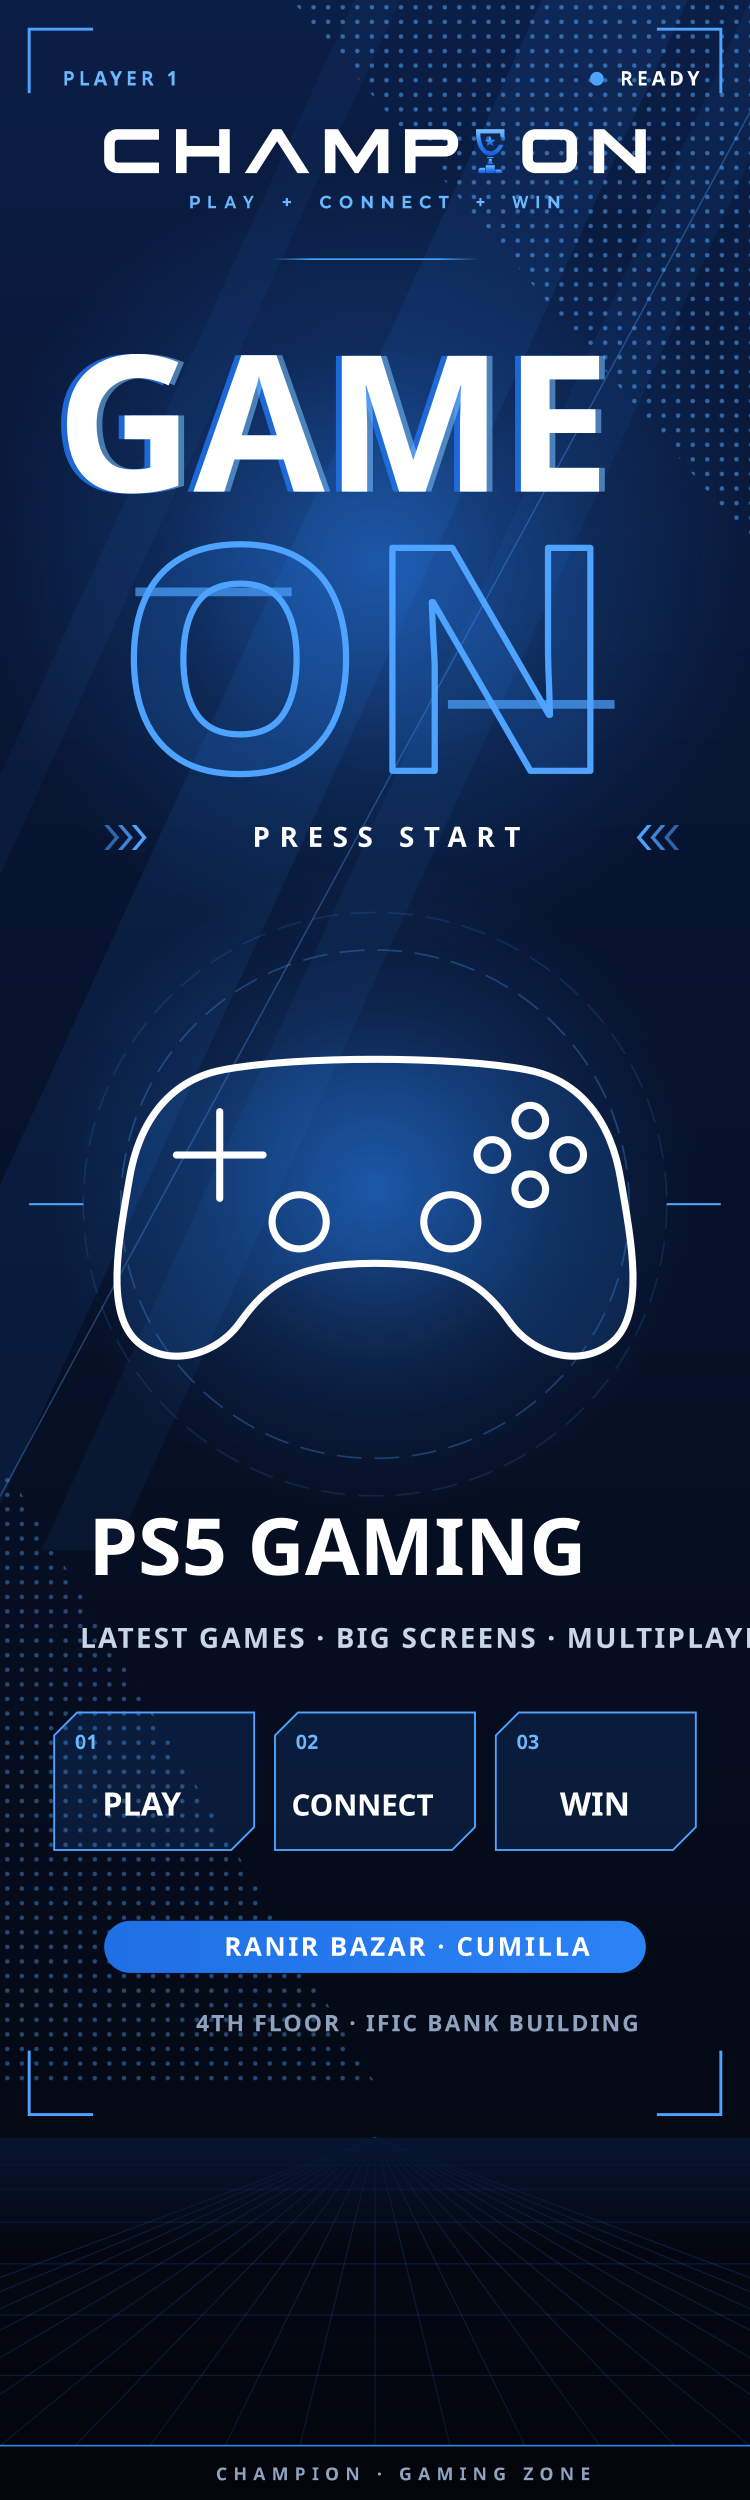
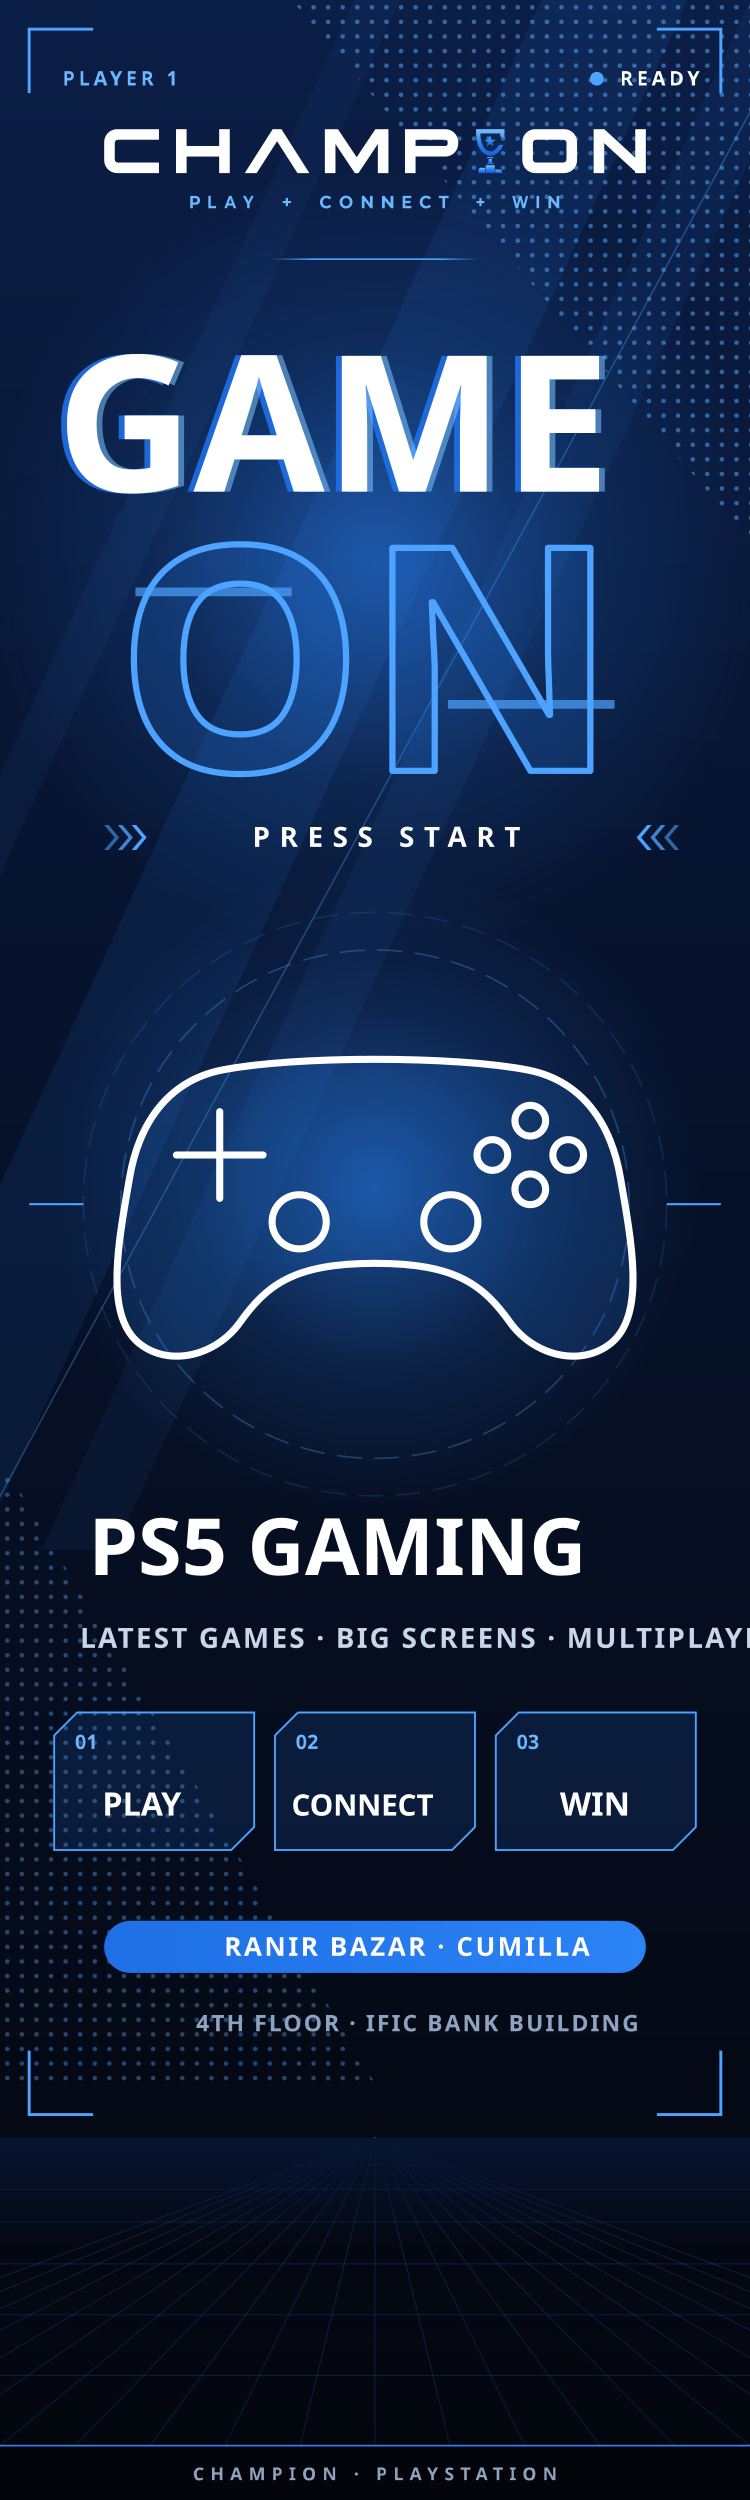
<svg xmlns="http://www.w3.org/2000/svg" width="36.0in" height="120.0in" viewBox="0 0 36.0 120.0">
  <defs>
    <linearGradient id="trophyGrad" x1="0" y1="0" x2="0" y2="1">
      <stop offset="0" stop-color="#7CC2FF" />
      <stop offset="0.5" stop-color="#2B83F6" />
      <stop offset="1" stop-color="#1A5CD6" />
    </linearGradient>
    <linearGradient id="bgV" x1="0" y1="0" x2="0" y2="1">
      <stop offset="0" stop-color="#0D2350" />
      <stop offset="0.45" stop-color="#071430" />
      <stop offset="1" stop-color="#04070E" />
    </linearGradient>
    <linearGradient id="bgH" x1="0" y1="0" x2="1" y2="0">
      <stop offset="0" stop-color="#04070E" />
      <stop offset="0.5" stop-color="#0B1E46" />
      <stop offset="1" stop-color="#04070E" />
    </linearGradient>
    <radialGradient id="glow" cx="0.5" cy="0.5" r="0.5">
      <stop offset="0" stop-color="#2B83F6" stop-opacity="0.55" />
      <stop offset="0.55" stop-color="#2B83F6" stop-opacity="0.16" />
      <stop offset="1" stop-color="#2B83F6" stop-opacity="0" />
    </radialGradient>
    <linearGradient id="fadeL" x1="0" y1="0" x2="1" y2="0">
      <stop offset="0" stop-color="#2B83F6" stop-opacity="0" />
      <stop offset="1" stop-color="#2B83F6" stop-opacity="1" />
    </linearGradient>
    <linearGradient id="fadeR" x1="0" y1="0" x2="1" y2="0">
      <stop offset="0" stop-color="#2B83F6" stop-opacity="1" />
      <stop offset="1" stop-color="#2B83F6" stop-opacity="0" />
    </linearGradient>
    <linearGradient id="neonV" x1="0" y1="0" x2="0" y2="1">
      <stop offset="0" stop-color="#4DA3FF" stop-opacity="0" />
      <stop offset="0.15" stop-color="#4DA3FF" />
      <stop offset="0.85" stop-color="#4DA3FF" />
      <stop offset="1" stop-color="#4DA3FF" stop-opacity="0" />
    </linearGradient>
    <linearGradient id="neonGlowV" x1="0" y1="0" x2="1" y2="0">
      <stop offset="0" stop-color="#2B83F6" stop-opacity="0" />
      <stop offset="0.5" stop-color="#2B83F6" stop-opacity="0.35" />
      <stop offset="1" stop-color="#2B83F6" stop-opacity="0" />
    </linearGradient>
    <linearGradient id="pill" x1="0" y1="0" x2="1" y2="0">
      <stop offset="0" stop-color="#1F6FE5" />
      <stop offset="1" stop-color="#2B83F6" />
    </linearGradient>
    <linearGradient id="bgV2" x1="0" y1="0" x2="0" y2="1">
      <stop offset="0" stop-color="#0D2350" />
      <stop offset="1" stop-color="#050A16" />
    </linearGradient>
    <linearGradient id="bgV3" x1="0" y1="0" x2="0" y2="1">
      <stop offset="0" stop-color="#0D2350" />
      <stop offset="0.25" stop-color="#071430" />
      <stop offset="0.75" stop-color="#060E22" />
      <stop offset="1" stop-color="#04070E" />
    </linearGradient>
    <linearGradient id="fadeTop" x1="0" y1="0" x2="0" y2="1">
      <stop offset="0" stop-color="#071430" stop-opacity="1" />
      <stop offset="0.35" stop-color="#071430" stop-opacity="0" />
      <stop offset="1" stop-color="#04070E" stop-opacity="0.2" />
    </linearGradient>
    <linearGradient id="neonH" x1="0" y1="0" x2="1" y2="0">
      <stop offset="0" stop-color="#4DA3FF" stop-opacity="0" />
      <stop offset="0.2" stop-color="#4DA3FF" />
      <stop offset="0.8" stop-color="#4DA3FF" />
      <stop offset="1" stop-color="#4DA3FF" stop-opacity="0" />
    </linearGradient>
    <linearGradient id="bgA" x1="0" y1="0" x2="0" y2="1">
      <stop offset="0" stop-color="#0B1E46" />
      <stop offset="0.35" stop-color="#071430" />
      <stop offset="0.75" stop-color="#050B1A" />
      <stop offset="1" stop-color="#03050B" />
    </linearGradient>
    <pattern id="dotsA" width="0.7" height="0.7" patternUnits="userSpaceOnUse">
      <circle cx="0.35" cy="0.35" r="0.11" fill="#4DA3FF" />
    </pattern>
    <clipPath id="dotClipA">
      <polygon points="36,0 36,26 14,0" />
    </clipPath>
    <clipPath id="dotClipA2">
      <polygon points="0,70 0,100 18,100" />
    </clipPath>
  </defs>
  <rect width="36.0" height="120.0" fill="url(#bgA)" />
  <polygon points="26,0 33,0 -1,74.4 -8,74.4" fill="#2B83F6" opacity="0.1" />
  <polygon points="36,0 39.5,0 5.5,74.4 2,74.4" fill="#2B83F6" opacity="0.07" />
  <polygon points="17,0 19.2,0 -14.8,74.4 -17,74.4" fill="#2B83F6" opacity="0.06" />
  <line x1="40" y1="-2" x2="-4" y2="79.2" stroke="#4DA3FF" stroke-opacity="0.35" stroke-width="0.07" />
  <rect x="0" y="0" width="36" height="34" fill="url(#dotsA)" clip-path="url(#dotClipA)" opacity="0.55" />
  <rect x="0" y="70" width="36" height="30" fill="url(#dotsA)" clip-path="url(#dotClipA2)" opacity="0.4" />
  <path d="M 1.4 4.4 L 1.4 1.4 L 4.4 1.4 M 31.6 1.4 L 34.6 1.4 L 34.6 4.4 M 1.4 98.5 L 1.4 101.5 L 4.4 101.5 M 31.6 101.5 L 34.6 101.5 L 34.6 98.5" fill="none" stroke="#4DA3FF" stroke-width="0.14" stroke-linecap="square" />
  <text x="3" y="4.1" font-family="'Rajdhani'" font-weight="700" font-size="0.95" letter-spacing="0.18" fill="#6BB8FF">PLAYER 1</text>
  <circle cx="28.65" cy="3.78" r="0.33" fill="#4DA3FF" />
  <text x="29.76" y="4.1" font-family="'Rajdhani'" font-weight="700" font-size="0.95" letter-spacing="0.18" fill="#FFFFFF">READY</text>
  <g transform="translate(5 6.2) scale(0.0248092) translate(-277 -338)">
    <g fill="#FFFFFF" fill-rule="evenodd">
      <path d="M 383 338 L 302 338 A 25 25 0 0 0 277 363 L 277 398 A 25 25 0 0 0 302 423 L 383 423 L 383 402.5 L 303.5 402.5 A 6 6 0 0 1 297.5 396.5 L 297.5 364.5 A 6 6 0 0 1 303.5 358.5 L 383 358.5 Z" />
      <path d="M 416 338 L 436.5 338 L 436.5 370.5 L 499.5 370.5 L 499.5 338 L 520 338 L 520 423 L 499.5 423 L 499.5 391 L 436.5 391 L 436.5 423 L 416 423 Z" />
      <path d="M 549 423 L 603 338 L 620 338 L 674 423 L 651 423 L 611.5 361.4 L 572 423 Z" />
      <path d="M 704 423 L 704 338 L 729.3 338 L 765.5 392.3 L 801.7 338 L 827 338 L 827 423 L 806.5 423 L 806.5 366.8 L 769 423 L 762 423 L 724.5 366.8 L 724.5 423 Z" />
      <path d="M 859 423 L 859 338 L 937 338 A 25 25 0 0 1 962 363 L 962 366 A 25 25 0 0 1 937 391 L 879.5 391 L 879.5 423 Z M 879.5 358.5 L 937.5 358.5 A 4 4 0 0 1 941.5 362.5 L 941.5 366.5 A 4 4 0 0 1 937.5 370.5 L 879.5 370.5 Z" />
      <path d="M 1111 338 L 1167 338 A 25 25 0 0 1 1192 363 L 1192 398 A 25 25 0 0 1 1167 423 L 1111 423 A 25 25 0 0 1 1086 398 L 1086 363 A 25 25 0 0 1 1111 338 Z M 1112.5 358.5 L 1165.5 358.5 A 6 6 0 0 1 1171.5 364.5 L 1171.5 396.5 A 6 6 0 0 1 1165.5 402.5 L 1112.5 402.5 A 6 6 0 0 1 1106.5 396.5 L 1106.5 364.5 A 6 6 0 0 1 1112.5 358.5 Z" />
      <path d="M 1224 423 L 1224 338 L 1244.5 338 L 1304.5 393 L 1304.5 338 L 1325 338 L 1325 423 L 1304.5 423 L 1304.5 420.1 L 1244.5 365.1 L 1244.5 423 Z" />
    </g>
    <g fill="url(#trophyGrad)" transform="translate(996.5 338.0) scale(0.243553) translate(-87.0 -245.0)">
      <path d="M87 245 L313 245 L313 318 L279 304 L279 279 L121 279 C121 352 150 418 200 423 C230 420 252 400 270 370 L304 368 C284 420 248 455 200 457 C126 449 87 372 87 278 Z" />
      <path d="M198 298 L209 329 L242 330 L216 350 L225 382 L198 363 L171 382 L180 350 L154 330 L187 329 Z" />
      <path d="M172 466 L228 466 L222 478 L178 478 Z" />
      <path d="M189 482 L211 482 L215 510 L232 524 L168 524 L185 510 Z" />
      <path d="M164 532 L236 532 L236 594 L164 594 Z" />
      <path d="M118 552 L160 552 L160 594 L106 594 L106 564 Z" />
      <path d="M240 566 L282 566 L294 578 L294 594 L240 594 Z" />
    </g>
    <g fill="#6BB8FF">
      <path d="M443.5 491.0V467.0H452.984Q455.927 467.0 458.055 468.046Q460.184 469.091 461.342 471.046Q462.5 473.0 462.5 475.709Q462.5 478.383 461.342 480.337Q460.184 482.291 458.055 483.337Q455.927 484.383 452.984 484.383H448.571V491.0ZM448.571 479.857H452.703Q455.05 479.857 456.208 478.76Q457.367 477.663 457.367 475.709Q457.367 473.72 456.208 472.623Q455.05 471.526 452.703 471.526H448.571Z" />
      <path d="M478.5 491.0V467.0H483.237V486.474H493.5V491.0Z" />
      <path d="M509.5 491.0 518.641 467.0H523.329L532.5 491.0H527.519L525.703 485.857H516.18L514.364 491.0ZM524.208 481.64 520.956 472.451 517.704 481.64Z" />
      <path d="M553.572 491.0V482.429L545.5 467.0H550.623L556.194 477.663L561.764 467.0H566.5L558.398 482.497V491.0Z" />
      <path d="M628.315 486.92V481.091H622.5V476.909H628.315V471.08H632.651V476.909H638.5V481.091H632.651V486.92Z" />
      <path d="M706.982 491.411Q704.314 491.411 702.025 490.503Q699.737 489.594 698.057 487.914Q696.377 486.234 695.439 483.971Q694.5 481.709 694.5 479.0Q694.5 476.291 695.439 474.029Q696.377 471.766 698.073 470.086Q699.769 468.406 702.042 467.497Q704.314 466.589 707.015 466.589Q710.012 466.589 712.433 467.669Q714.853 468.749 716.5 470.84L713.075 474.131Q711.889 472.726 710.44 472.023Q708.991 471.32 707.278 471.32Q705.665 471.32 704.314 471.869Q702.964 472.417 701.976 473.446Q700.988 474.474 700.445 475.88Q699.901 477.286 699.901 479.0Q699.901 480.714 700.445 482.12Q700.988 483.526 701.976 484.554Q702.964 485.583 704.314 486.131Q705.665 486.68 707.278 486.68Q708.991 486.68 710.44 485.977Q711.889 485.274 713.075 483.834L716.5 487.126Q714.853 489.217 712.433 490.314Q710.012 491.411 706.982 491.411Z" />
      <path d="M745.033 491.411Q742.324 491.411 740.023 490.486Q737.722 489.56 736.041 487.88Q734.36 486.2 733.43 483.937Q732.5 481.674 732.5 479.0Q732.5 476.326 733.43 474.063Q734.36 471.8 736.057 470.12Q737.755 468.44 740.039 467.514Q742.324 466.589 745.0 466.589Q747.709 466.589 749.977 467.514Q752.245 468.44 753.926 470.12Q755.607 471.8 756.554 474.046Q757.5 476.291 757.5 479.0Q757.5 481.674 756.554 483.954Q755.607 486.234 753.926 487.897Q752.245 489.56 749.977 490.486Q747.709 491.411 745.033 491.411ZM745.0 486.68Q746.534 486.68 747.823 486.131Q749.112 485.583 750.091 484.554Q751.07 483.526 751.609 482.12Q752.148 480.714 752.148 479.0Q752.148 477.286 751.609 475.88Q751.07 474.474 750.108 473.446Q749.145 472.417 747.839 471.869Q746.534 471.32 745.0 471.32Q743.466 471.32 742.177 471.869Q740.888 472.417 739.909 473.446Q738.93 474.474 738.391 475.88Q737.852 477.286 737.852 479.0Q737.852 480.68 738.391 482.103Q738.93 483.526 739.892 484.554Q740.855 485.583 742.161 486.131Q743.466 486.68 745.0 486.68Z" />
      <path d="M775.5 491.0V467.0H779.883L791.266 481.571V467.0H796.5V491.0H792.15L780.734 476.429V491.0Z" />
      <path d="M814.5 491.0V467.0H819.092L831.017 481.571V467.0H836.5V491.0H831.942L819.983 476.429V491.0Z" />
      <path d="M854.5 491.0V467.0H871.092V471.457H859.55V476.669H869.744V480.989H859.55V486.543H871.5V491.0Z" />
      <path d="M899.982 491.411Q897.314 491.411 895.025 490.503Q892.737 489.594 891.057 487.914Q889.377 486.234 888.439 483.971Q887.5 481.709 887.5 479.0Q887.5 476.291 888.439 474.029Q889.377 471.766 891.073 470.086Q892.769 468.406 895.042 467.497Q897.314 466.589 900.015 466.589Q903.012 466.589 905.433 467.669Q907.853 468.749 909.5 470.84L906.075 474.131Q904.889 472.726 903.44 472.023Q901.991 471.32 900.278 471.32Q898.665 471.32 897.314 471.869Q895.964 472.417 894.976 473.446Q893.988 474.474 893.445 475.88Q892.901 477.286 892.901 479.0Q892.901 480.714 893.445 482.12Q893.988 483.526 894.976 484.554Q895.964 485.583 897.314 486.131Q898.665 486.68 900.278 486.68Q901.991 486.68 903.44 485.977Q904.889 485.274 906.075 483.834L909.5 487.126Q907.853 489.217 905.433 490.314Q903.012 491.411 899.982 491.411Z" />
      <path d="M931.477 491.0V471.526H924.5V467.0H943.5V471.526H936.523V491.0Z" />
      <path d="M1002.952 486.92V481.091H997.5V476.909H1002.952V471.08H1007.017V476.909H1012.5V481.091H1007.017V486.92Z" />
      <path d="M1072.844 491.0 1066.5 467.0H1071.154L1075.531 483.869L1080.102 467.0H1084.258L1088.69 484.006L1093.206 467.0H1097.5L1091.156 491.0H1086.336L1082.069 474.749L1077.664 491.0Z" />
      <path d="M1113.5 491.0V467.0H1118.5V491.0Z" />
      <path d="M1136.5 491.0V467.0H1140.883L1152.266 481.571V467.0H1157.5V491.0H1153.15L1141.734 476.429V491.0Z" />
    </g>
  </g>
  <rect x="13" y="12.4" width="10" height="0.08" fill="url(#neonH)" />
  <circle cx="18" cy="27" r="19" fill="url(#glow)" />
  <g opacity="0.9">
    <text x="2.402" y="23.6" font-family="'Orbitron'" font-weight="900" font-size="9.118" letter-spacing="0" fill="#1F6FE5">GAME</text>
  </g>
  <g opacity="0.55">
    <text x="2.962" y="23.6" font-family="'Orbitron'" font-weight="900" font-size="9.118" letter-spacing="0" fill="#7CC2FF">GAME</text>
  </g>
  <text x="2.682" y="23.6" font-family="'Orbitron'" font-weight="900" font-size="9.118" letter-spacing="0" fill="#FFFFFF">GAME</text>
  <text x="5.55" y="37" font-family="'Orbitron'" font-weight="900" font-size="15" letter-spacing="0" fill="#2B83F6" fill-opacity="0.18">ON</text>
  <text x="5.55" y="37" font-family="'Orbitron'" font-weight="900" font-size="15" letter-spacing="0" fill="none" stroke="#4DA3FF" stroke-width="0.3" stroke-linejoin="round">ON</text>
  <rect x="6.5" y="28.2" width="7.5" height="0.42" fill="#4DA3FF" opacity="0.7" />
  <rect x="21.5" y="33.6" width="8.0" height="0.42" fill="#4DA3FF" opacity="0.7" />
  <path d="M 5 39.6 L 5.504 40.2 L 5 40.8 L 5.216 40.8 L 5.72 40.2 L 5.216 39.6 Z" fill="#4DA3FF" opacity="0.57" />
  <path d="M 5.66 39.6 L 6.164 40.2 L 5.66 40.8 L 5.876 40.8 L 6.38 40.2 L 5.876 39.6 Z" fill="#4DA3FF" opacity="0.78" />
  <path d="M 6.32 39.6 L 6.824 40.2 L 6.32 40.8 L 6.536 40.8 L 7.04 40.2 L 6.536 39.6 Z" fill="#4DA3FF" opacity="1.00" />
  <text x="12.117" y="40.65" font-family="'Rajdhani'" font-weight="700" font-size="1.35" letter-spacing="0.45" fill="#FFFFFF">PRESS START</text>
  <g transform="translate(31 0) scale(-1 1) translate(-31 0)">
    <path d="M 29.4 39.6 L 29.904 40.2 L 29.4 40.8 L 29.616 40.8 L 30.12 40.2 L 29.616 39.6 Z" fill="#4DA3FF" opacity="0.57" />
    <path d="M 30.06 39.6 L 30.564 40.2 L 30.06 40.8 L 30.276 40.8 L 30.78 40.2 L 30.276 39.6 Z" fill="#4DA3FF" opacity="0.78" />
    <path d="M 30.72 39.6 L 31.224 40.2 L 30.72 40.8 L 30.936 40.8 L 31.44 40.2 L 30.936 39.6 Z" fill="#4DA3FF" opacity="1.00" />
  </g>
  <circle cx="18" cy="57.0" r="15.5" fill="url(#glow)" />
  <circle cx="18" cy="57.8" r="12.2" fill="none" stroke="#4DA3FF" stroke-opacity="0.3" stroke-width="0.08" stroke-dasharray="1.2 0.6" />
  <circle cx="18" cy="57.8" r="14.0" fill="none" stroke="#4DA3FF" stroke-opacity="0.14" stroke-width="0.08" stroke-dasharray="1.2 0.6" />
  <g transform="translate(18 57.000) scale(0.043333)">
    <path d="M -170 -130 C -90 -146 90 -146 170 -130 C 230 -118 262 -70 272 -10 C 284 60 300 140 262 172 C 228 200 176 186 150 150 C 120 108 90 84 0 84 C -90 84 -120 108 -150 150 C -176 186 -228 200 -262 172 C -300 140 -284 60 -272 -10 C -262 -70 -230 -118 -170 -130 Z" fill="#2B83F6" fill-opacity="0.16" />
  </g>
  <g transform="translate(18 57) scale(0.043333)" fill="none" stroke="#FFFFFF" stroke-width="7.85" stroke-linecap="round" stroke-linejoin="round">
    <path d="M -170 -130 C -90 -146 90 -146 170 -130 C 230 -118 262 -70 272 -10 C 284 60 300 140 262 172 C 228 200 176 186 150 150 C 120 108 90 84 0 84 C -90 84 -120 108 -150 150 C -176 186 -228 200 -262 172 C -300 140 -284 60 -272 -10 C -262 -70 -230 -118 -170 -130 Z" />
    <path d="M -172 -84 L -172 12 M -220 -36 L -124 -36" />
    <circle cx="172" cy="-74" r="17" />
    <circle cx="214" cy="-36" r="17" />
    <circle cx="172" cy="2" r="17" />
    <circle cx="130" cy="-36" r="17" />
    <circle cx="-84" cy="38" r="30" />
    <circle cx="84" cy="38" r="30" />
  </g>
  <line x1="1.4" y1="57.8" x2="4.0" y2="57.8" stroke="#4DA3FF" stroke-width="0.1" />
  <line x1="32.0" y1="57.8" x2="34.6" y2="57.8" stroke="#4DA3FF" stroke-width="0.1" />
  <text x="4.242" y="75.6" font-family="'Orbitron'" font-weight="900" font-size="3.8" letter-spacing="0" fill="#FFFFFF">PS5 GAMING</text>
  <text x="3.841" y="79.1" font-family="'Rajdhani'" font-weight="700" font-size="1.35" letter-spacing="0.1" fill="#C9D6EA">LATEST GAMES · BIG SCREENS · MULTIPLAYER</text>
  <polygon points="3.7,82.2 12.2,82.2 12.2,87.7 11.1,88.8 2.6,88.8 2.6,83.3" fill="#2B83F6" fill-opacity="0.14" stroke="#4DA3FF" stroke-width="0.09" />
  <text x="3.6" y="83.95" font-family="'Rajdhani'" font-weight="700" font-size="0.95" letter-spacing="0" fill="#6BB8FF">01</text>
  <text x="4.911" y="87.15" font-family="'Orbitron'" font-weight="900" font-size="1.55" letter-spacing="0" fill="#FFFFFF">PLAY</text>
  <polygon points="14.3,82.2 22.8,82.2 22.8,87.7 21.7,88.8 13.2,88.8 13.2,83.3" fill="#2B83F6" fill-opacity="0.14" stroke="#4DA3FF" stroke-width="0.09" />
  <text x="14.2" y="83.95" font-family="'Rajdhani'" font-weight="700" font-size="0.95" letter-spacing="0" fill="#6BB8FF">02</text>
  <text x="13.996" y="87.15" font-family="'Orbitron'" font-weight="900" font-size="1.415" letter-spacing="0" fill="#FFFFFF">CONNECT</text>
  <polygon points="24.9,82.2 33.4,82.2 33.4,87.7 32.3,88.8 23.8,88.8 23.8,83.3" fill="#2B83F6" fill-opacity="0.14" stroke="#4DA3FF" stroke-width="0.09" />
  <text x="24.8" y="83.95" font-family="'Rajdhani'" font-weight="700" font-size="0.95" letter-spacing="0" fill="#6BB8FF">03</text>
  <text x="26.876" y="87.15" font-family="'Orbitron'" font-weight="900" font-size="1.55" letter-spacing="0" fill="#FFFFFF">WIN</text>
  <rect x="5" y="92.2" width="26.0" height="2.5" rx="1.25" fill="url(#pill)" />
  <text x="10.767" y="93.88" font-family="'Rajdhani'" font-weight="700" font-size="1.25" letter-spacing="0.12" fill="#FFFFFF">RANIR BAZAR · CUMILLA</text>
  <text x="9.414" y="97.5" font-family="'Rajdhani'" font-weight="700" font-size="1.1" letter-spacing="0.1" fill="#8FA3C0">4TH FLOOR · IFIC BANK BUILDING</text>
  <g stroke="#2B83F6" stroke-opacity="0.2" stroke-width="0.05" fill="none">
    <line x1="18.000" y1="102.600" x2="-21.600" y2="117.400" />
    <line x1="18.000" y1="102.600" x2="-18.000" y2="117.400" />
    <line x1="18.000" y1="102.600" x2="-14.400" y2="117.400" />
    <line x1="18.000" y1="102.600" x2="-10.800" y2="117.400" />
    <line x1="18.000" y1="102.600" x2="-7.200" y2="117.400" />
    <line x1="18.000" y1="102.600" x2="-3.600" y2="117.400" />
    <line x1="18.000" y1="102.600" x2="0.000" y2="117.400" />
    <line x1="18.000" y1="102.600" x2="3.600" y2="117.400" />
    <line x1="18.000" y1="102.600" x2="7.200" y2="117.400" />
    <line x1="18.000" y1="102.600" x2="10.800" y2="117.400" />
    <line x1="18.000" y1="102.600" x2="14.400" y2="117.400" />
    <line x1="18.000" y1="102.600" x2="18.000" y2="117.400" />
    <line x1="18.000" y1="102.600" x2="21.600" y2="117.400" />
    <line x1="18.000" y1="102.600" x2="25.200" y2="117.400" />
    <line x1="18.000" y1="102.600" x2="28.800" y2="117.400" />
    <line x1="18.000" y1="102.600" x2="32.400" y2="117.400" />
    <line x1="18.000" y1="102.600" x2="36.000" y2="117.400" />
    <line x1="18.000" y1="102.600" x2="39.600" y2="117.400" />
    <line x1="18.000" y1="102.600" x2="43.200" y2="117.400" />
    <line x1="18.000" y1="102.600" x2="46.800" y2="117.400" />
    <line x1="18.000" y1="102.600" x2="50.400" y2="117.400" />
    <line x1="18.000" y1="102.600" x2="54.000" y2="117.400" />
    <line x1="18.000" y1="102.600" x2="57.600" y2="117.400" />
    <line x1="0.000" y1="102.718" x2="36.000" y2="102.718" />
    <line x1="0.000" y1="103.141" x2="36.000" y2="103.141" />
    <line x1="0.000" y1="103.920" x2="36.000" y2="103.920" />
    <line x1="0.000" y1="105.086" x2="36.000" y2="105.086" />
    <line x1="0.000" y1="106.661" x2="36.000" y2="106.661" />
    <line x1="0.000" y1="108.665" x2="36.000" y2="108.665" />
    <line x1="0.000" y1="111.114" x2="36.000" y2="111.114" />
    <line x1="0.000" y1="114.022" x2="36.000" y2="114.022" />
    <line x1="0.000" y1="117.400" x2="36.000" y2="117.400" />
  </g>
  <rect x="0" y="102.6" width="36.0" height="14.8" fill="url(#fadeTop)" />
  <rect x="0" y="117.4" width="36.0" height="2.6" fill="#03050B" />
  <rect x="0" y="117.35" width="36.0" height="0.08" fill="#2B83F6" />
-   <text x="10.362" y="119.05" font-family="'Rajdhani'" font-weight="700" font-size="0.85" letter-spacing="0.3" fill="#8FA3C0">CHAMPION · GAMING ZONE</text>
+   <text x="18" y="119.05" text-anchor="middle" font-family="'Rajdhani'" font-weight="700" font-size="0.85" letter-spacing="0.3" fill="#8FA3C0">CHAMPION · PLAYSTATION</text>
</svg>
